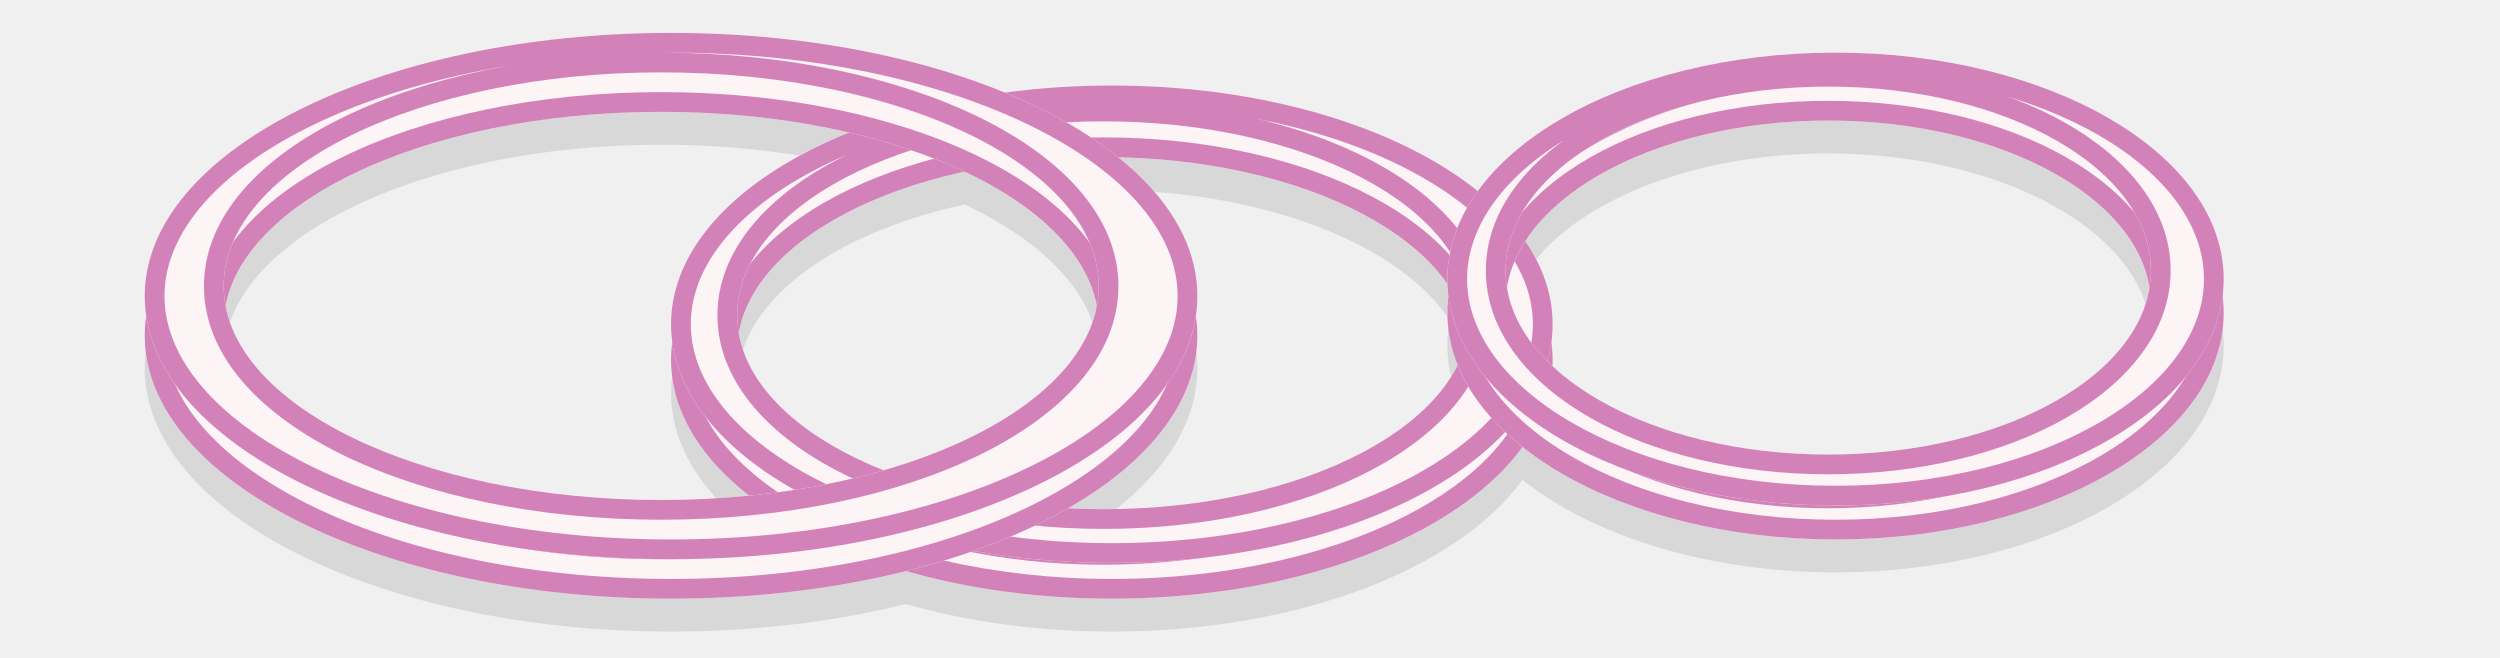
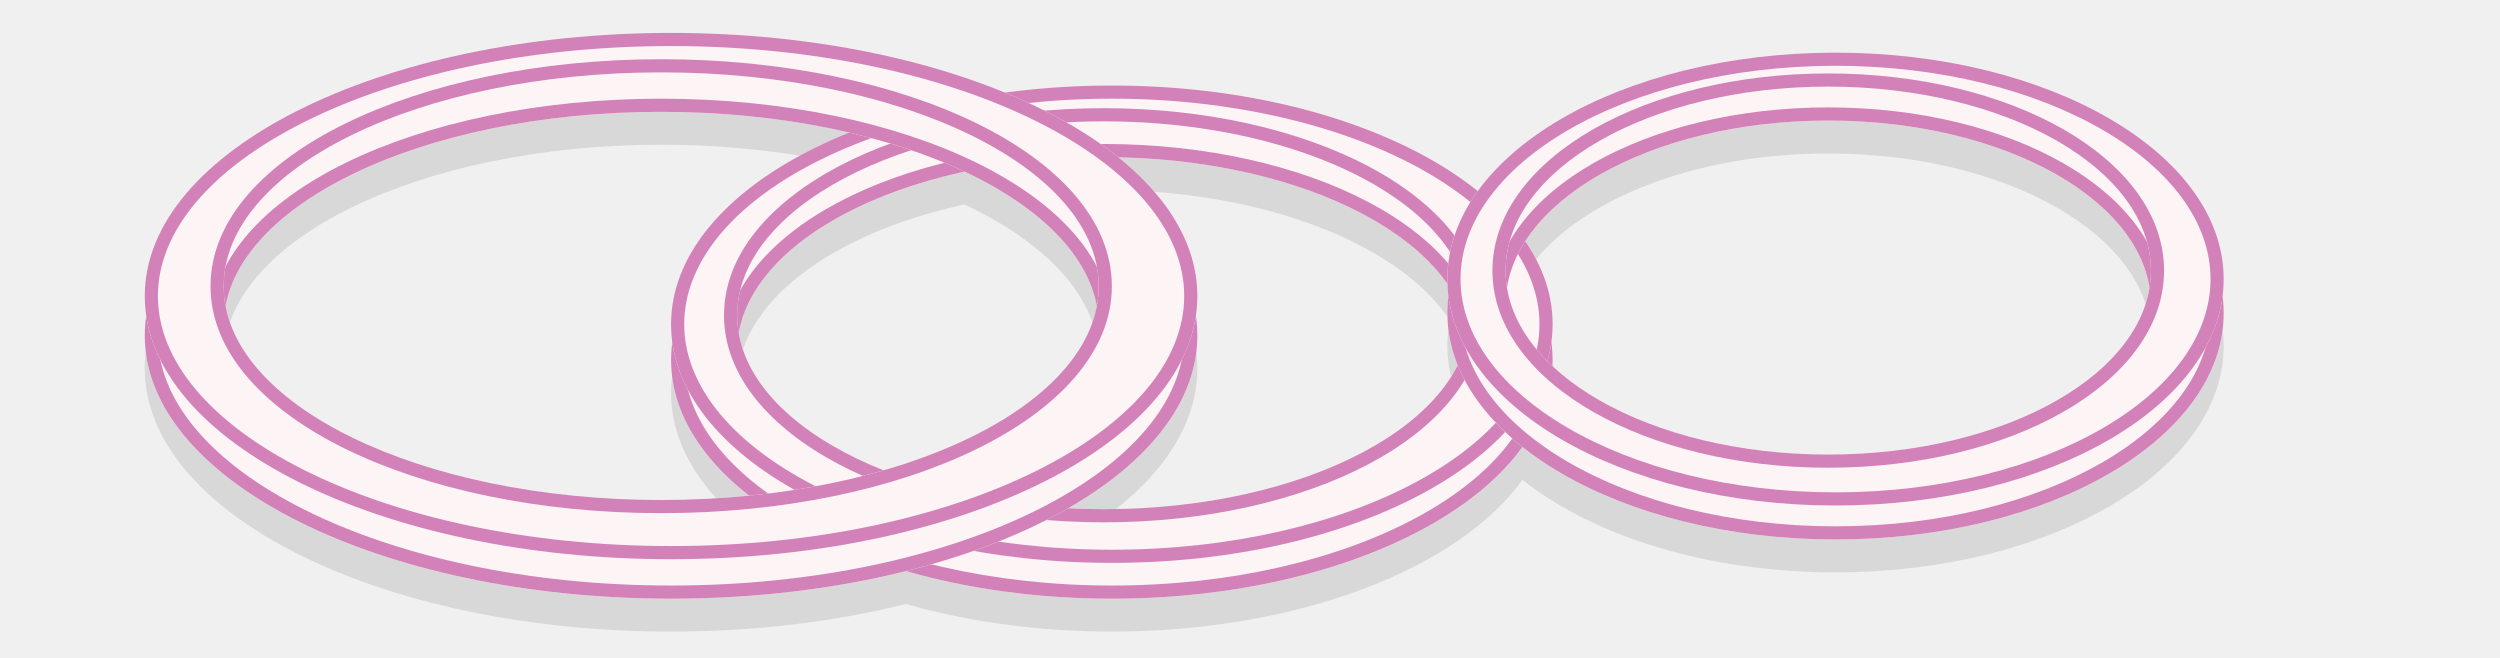
<svg xmlns="http://www.w3.org/2000/svg" width="380" height="100" viewBox="0 0 380 100" fill="none">
  <path fill-rule="evenodd" clip-rule="evenodd" d="M102 96C114.829 96 126.954 94.49 137.7 91.806C147.042 94.484 157.694 96 169 96C197.393 96 221.66 86.437 231.417 72.935C242.155 81.464 259.469 87 279 87C311.585 87 338 71.59 338 52.581C338 33.572 311.585 14.721 279 14.721C254.671 14.721 233.781 25.23 224.757 38.468C212.744 27.662 192.255 19.814 169 19.814C162.487 19.814 156.192 20.43 150.239 21.553C136.827 15.684 120.117 12 102 12C57.817 12 22 33.909 22 56C22 78.091 57.817 96 102 96ZM235.262 65.125C235.748 63.362 236 61.557 236 59.721C236 54.511 233.972 49.312 230.319 44.47C235.658 32.322 254.934 23.326 277.894 23.326C304.98 23.326 326.938 35.846 326.938 51.291C326.938 66.735 304.98 79.256 277.894 79.256C259.633 79.256 243.704 73.565 235.262 65.125ZM220.366 48.682C212.799 37.156 192.097 28.884 167.744 28.884C166.409 28.884 165.085 28.909 163.773 28.957C175.161 36.728 182 46.347 182 56C182 68.389 170.735 79.463 153.047 86.8C157.729 87.476 162.657 87.837 167.744 87.837C195.52 87.837 218.547 77.075 222.751 63C220.964 59.714 220 56.213 220 52.581C220 51.279 220.124 49.977 220.366 48.682ZM100.5 87C107.859 87 114.939 86.416 121.556 85.337C109.471 78.775 102 69.72 102 59.721C102 46.719 114.631 33.787 133.612 26.309C123.862 23.568 112.556 22 100.5 22C63.773 22 34 36.551 34 54.5C34 72.449 63.773 87 100.5 87ZM112.05 58.361C112.05 68.191 121.143 76.898 135.121 82.254C154.239 76.545 167 66.251 167 54.5C167 45.3 159.178 36.993 146.608 31.081C126.33 35.486 112.05 46.041 112.05 58.361Z" fill="black" fill-opacity="0.1" />
  <mask id="path-2-inside-1_6_316" fill="white">
    <path fill-rule="evenodd" clip-rule="evenodd" d="M169 91C206.003 91 236 74.757 236 54.721C236 34.685 206.003 14.814 169 14.814C131.997 14.814 102 34.685 102 54.721C102 74.757 131.997 91 169 91ZM167.744 82.837C198.503 82.837 223.437 69.64 223.437 53.361C223.437 37.081 198.503 23.884 167.744 23.884C136.985 23.884 112.05 37.081 112.05 53.361C112.05 69.64 136.985 82.837 167.744 82.837Z" />
  </mask>
  <path fill-rule="evenodd" clip-rule="evenodd" d="M169 91C206.003 91 236 74.757 236 54.721C236 34.685 206.003 14.814 169 14.814C131.997 14.814 102 34.685 102 54.721C102 74.757 131.997 91 169 91ZM167.744 82.837C198.503 82.837 223.437 69.64 223.437 53.361C223.437 37.081 198.503 23.884 167.744 23.884C136.985 23.884 112.05 37.081 112.05 53.361C112.05 69.64 136.985 82.837 167.744 82.837Z" fill="#FDF4F6" />
-   <path d="M233 54.721C233 63.115 226.672 71.387 214.948 77.736C203.341 84.021 187.102 88 169 88V94C187.901 94 205.162 89.858 217.805 83.012C230.329 76.23 239 66.363 239 54.721H233ZM169 17.814C186.993 17.814 203.189 22.651 214.802 29.808C226.547 37.046 233 46.225 233 54.721H239C239 43.181 230.455 32.406 217.95 24.7C205.314 16.912 188.01 11.814 169 11.814V17.814ZM105 54.721C105 46.225 111.453 37.046 123.198 29.808C134.811 22.651 151.007 17.814 169 17.814V11.814C149.99 11.814 132.686 16.912 120.05 24.7C107.545 32.406 99 43.181 99 54.721H105ZM169 88C150.898 88 134.659 84.021 123.052 77.736C111.328 71.387 105 63.115 105 54.721H99C99 66.363 107.671 76.23 120.195 83.012C132.838 89.858 150.099 94 169 94V88ZM220.437 53.361C220.437 59.841 215.422 66.418 205.722 71.552C196.156 76.615 182.734 79.837 167.744 79.837V85.837C183.512 85.837 197.937 82.461 208.529 76.855C218.985 71.321 226.437 63.16 226.437 53.361H220.437ZM167.744 26.884C182.734 26.884 196.156 30.106 205.722 35.169C215.422 40.303 220.437 46.88 220.437 53.361H226.437C226.437 43.561 218.985 35.4 208.529 29.866C197.937 24.26 183.512 20.884 167.744 20.884V26.884ZM115.05 53.361C115.05 46.88 120.065 40.303 129.766 35.169C139.331 30.106 152.754 26.884 167.744 26.884V20.884C151.975 20.884 137.55 24.26 126.959 29.866C116.502 35.4 109.05 43.561 109.05 53.361H115.05ZM167.744 79.837C152.754 79.837 139.331 76.615 129.766 71.552C120.065 66.418 115.05 59.841 115.05 53.361H109.05C109.05 63.16 116.502 71.321 126.959 76.855C137.55 82.461 151.975 85.837 167.744 85.837V79.837Z" fill="#D382B9" mask="url(#path-2-inside-1_6_316)" />
+   <path d="M234 54.721C234 63.657 227.282 72.195 215.424 78.615C203.645 84.993 187.235 89 169 89V93C187.768 93 204.858 88.885 217.328 82.133C229.72 75.423 238 65.822 238 54.721H234ZM169 16.814C187.162 16.814 203.543 21.695 215.327 28.956C227.198 36.272 234 45.718 234 54.721H238C238 43.688 229.804 33.18 217.425 25.551C204.96 17.869 187.841 12.814 169 12.814V16.814ZM104 54.721C104 45.718 110.802 36.272 122.673 28.956C134.457 21.695 150.838 16.814 169 16.814V12.814C150.159 12.814 133.04 17.869 120.575 25.551C108.196 33.18 100 43.688 100 54.721H104ZM169 89C150.765 89 134.355 84.993 122.576 78.615C110.718 72.195 104 63.657 104 54.721H100C100 65.822 108.28 75.423 120.672 82.133C133.142 88.885 150.232 93 169 93V89ZM221.437 53.361C221.437 60.394 216.016 67.235 206.19 72.436C196.453 77.589 182.864 80.837 167.744 80.837V84.837C183.383 84.837 197.64 81.487 208.061 75.971C218.392 70.504 225.437 62.606 225.437 53.361H221.437ZM167.744 25.884C182.864 25.884 196.453 29.132 206.19 34.285C216.016 39.486 221.437 46.327 221.437 53.361H225.437C225.437 44.114 218.392 36.217 208.061 30.75C197.64 25.234 183.383 21.884 167.744 21.884V25.884ZM114.05 53.361C114.05 46.327 119.472 39.486 129.298 34.285C139.035 29.132 152.624 25.884 167.744 25.884V21.884C152.105 21.884 137.847 25.234 127.427 30.75C117.096 36.217 110.05 44.114 110.05 53.361H114.05ZM167.744 80.837C152.624 80.837 139.035 77.589 129.298 72.436C119.472 67.235 114.05 60.394 114.05 53.361H110.05C110.05 62.606 117.096 70.504 127.427 75.971C137.847 81.487 152.105 84.837 167.744 84.837V80.837Z" fill="#D382B9" mask="url(#path-2-inside-1_6_316)" />
  <mask id="path-4-inside-2_6_316" fill="white">
    <path fill-rule="evenodd" clip-rule="evenodd" d="M169 85.558C206.003 85.558 236 69.315 236 49.279C236 29.243 206.003 13 169 13C131.997 13 102 29.243 102 49.279C102 69.315 131.997 85.558 169 85.558ZM167.744 77.395C198.503 77.395 223.437 64.198 223.437 47.919C223.437 31.639 198.503 18.442 167.744 18.442C136.985 18.442 112.05 31.639 112.05 47.919C112.05 64.198 136.985 77.395 167.744 77.395Z" />
  </mask>
  <path fill-rule="evenodd" clip-rule="evenodd" d="M169 85.558C206.003 85.558 236 69.315 236 49.279C236 29.243 206.003 13 169 13C131.997 13 102 29.243 102 49.279C102 69.315 131.997 85.558 169 85.558ZM167.744 77.395C198.503 77.395 223.437 64.198 223.437 47.919C223.437 31.639 198.503 18.442 167.744 18.442C136.985 18.442 112.05 31.639 112.05 47.919C112.05 64.198 136.985 77.395 167.744 77.395Z" fill="#FDF4F6" />
-   <path d="M233 49.279C233 57.673 226.672 65.945 214.948 72.294C203.341 78.579 187.102 82.558 169 82.558V88.558C187.901 88.558 205.162 84.416 217.805 77.57C230.329 70.788 239 60.921 239 49.279H233ZM169 16C187.102 16 203.341 19.979 214.948 26.264C226.672 32.613 233 40.885 233 49.279H239C239 37.637 230.329 27.77 217.805 20.988C205.162 14.142 187.901 10 169 10V16ZM105 49.279C105 40.885 111.328 32.613 123.052 26.264C134.659 19.979 150.898 16 169 16V10C150.099 10 132.838 14.142 120.195 20.988C107.671 27.77 99 37.637 99 49.279H105ZM169 82.558C150.898 82.558 134.659 78.579 123.052 72.294C111.328 65.945 105 57.673 105 49.279H99C99 60.921 107.671 70.788 120.195 77.57C132.838 84.416 150.099 88.558 169 88.558V82.558ZM220.437 47.919C220.437 54.399 215.422 60.976 205.722 66.11C196.156 71.173 182.734 74.395 167.744 74.395V80.395C183.512 80.395 197.937 77.019 208.529 71.413C218.985 65.879 226.437 57.718 226.437 47.919H220.437ZM167.744 21.442C182.734 21.442 196.156 24.664 205.722 29.727C215.422 34.861 220.437 41.438 220.437 47.919H226.437C226.437 38.12 218.985 29.958 208.529 24.424C197.937 18.818 183.512 15.442 167.744 15.442V21.442ZM115.05 47.919C115.05 41.438 120.065 34.861 129.766 29.727C139.331 24.664 152.754 21.442 167.744 21.442V15.442C151.975 15.442 137.55 18.818 126.959 24.424C116.502 29.958 109.05 38.12 109.05 47.919H115.05ZM167.744 74.395C152.754 74.395 139.331 71.173 129.766 66.11C120.065 60.976 115.05 54.399 115.05 47.919H109.05C109.05 57.718 116.502 65.879 126.959 71.413C137.55 77.019 151.975 80.395 167.744 80.395V74.395Z" fill="#D382B9" mask="url(#path-4-inside-2_6_316)" />
+   <path d="M234 49.279C234 58.215 227.282 66.753 215.424 73.174C203.645 79.552 187.235 83.558 169 83.558V87.558C187.768 87.558 204.858 83.443 217.328 76.691C229.72 69.981 238 60.38 238 49.279H234ZM169 15C187.235 15 203.645 19.006 215.424 25.385C227.282 31.805 234 40.343 234 49.279H238C238 38.178 229.72 28.577 217.328 21.867C204.858 15.115 187.768 11 169 11V15ZM104 49.279C104 40.343 110.718 31.805 122.576 25.385C134.355 19.006 150.765 15 169 15V11C150.232 11 133.142 15.115 120.672 21.867C108.28 28.577 100 38.178 100 49.279H104ZM169 83.558C150.765 83.558 134.355 79.552 122.576 73.174C110.718 66.753 104 58.215 104 49.279H100C100 60.38 108.28 69.981 120.672 76.691C133.142 83.443 150.232 87.558 169 87.558V83.558ZM221.437 47.919C221.437 54.952 216.016 61.793 206.19 66.994C196.453 72.147 182.864 75.395 167.744 75.395V79.395C183.383 79.395 197.64 76.045 208.061 70.529C218.392 65.062 225.437 57.164 225.437 47.919H221.437ZM167.744 20.442C182.864 20.442 196.453 23.69 206.19 28.843C216.016 34.044 221.437 40.885 221.437 47.919H225.437C225.437 38.673 218.392 30.776 208.061 25.308C197.64 19.793 183.383 16.442 167.744 16.442V20.442ZM114.05 47.919C114.05 40.885 119.472 34.044 129.298 28.843C139.035 23.69 152.624 20.442 167.744 20.442V16.442C152.105 16.442 137.847 19.793 127.427 25.308C117.096 30.776 110.05 38.673 110.05 47.919H114.05ZM167.744 75.395C152.624 75.395 139.035 72.147 129.298 66.994C119.472 61.793 114.05 54.952 114.05 47.919H110.05C110.05 57.164 117.096 65.062 127.427 70.529C137.847 76.045 152.105 79.395 167.744 79.395V75.395Z" fill="#D382B9" mask="url(#path-4-inside-2_6_316)" />
  <mask id="path-6-inside-3_6_316" fill="white">
    <path fill-rule="evenodd" clip-rule="evenodd" d="M102 91C146.183 91 182 73.091 182 51C182 28.909 146.183 7 102 7C57.817 7 22 28.909 22 51C22 73.091 57.817 91 102 91ZM100.5 82C137.227 82 167 67.449 167 49.5C167 31.551 137.227 17 100.5 17C63.773 17 34 31.551 34 49.5C34 67.449 63.773 82 100.5 82Z" />
  </mask>
  <path fill-rule="evenodd" clip-rule="evenodd" d="M102 91C146.183 91 182 73.091 182 51C182 28.909 146.183 7 102 7C57.817 7 22 28.909 22 51C22 73.091 57.817 91 102 91ZM100.5 82C137.227 82 167 67.449 167 49.5C167 31.551 137.227 17 100.5 17C63.773 17 34 31.551 34 49.5C34 67.449 63.773 82 100.5 82Z" fill="#FDF4F6" />
-   <path d="M179 51C179 60.297 171.385 69.522 157.227 76.601C143.248 83.59 123.727 88 102 88V94C124.456 94 144.935 89.455 159.91 81.968C174.706 74.57 185 63.794 185 51H179ZM102 10C123.627 10 143.106 15.368 157.085 23.323C171.246 31.382 179 41.595 179 51H185C185 38.313 174.845 26.527 160.052 18.108C145.077 9.586 124.556 4 102 4V10ZM25 51C25 41.595 32.754 31.382 46.915 23.323C60.894 15.368 80.373 10 102 10V4C79.444 4 58.923 9.586 43.948 18.108C29.154 26.527 19 38.313 19 51H25ZM102 88C80.273 88 60.752 83.59 46.773 76.601C32.615 69.522 25 60.297 25 51H19C19 63.794 29.294 74.57 44.09 81.968C59.065 89.455 79.544 94 102 94V88ZM164 49.5C164 56.69 157.947 64.047 146.205 69.786C134.663 75.426 118.508 79 100.5 79V85C119.219 85 136.313 81.298 148.84 75.176C161.167 69.152 170 60.259 170 49.5H164ZM100.5 20C118.508 20 134.663 23.574 146.205 29.214C157.947 34.953 164 42.31 164 49.5H170C170 38.741 161.167 29.848 148.84 23.824C136.313 17.702 119.219 14 100.5 14V20ZM37 49.5C37 42.31 43.053 34.953 54.795 29.214C66.337 23.574 82.492 20 100.5 20V14C81.781 14 64.687 17.702 52.16 23.824C39.833 29.848 31 38.741 31 49.5H37ZM100.5 79C82.492 79 66.337 75.426 54.795 69.786C43.053 64.047 37 56.69 37 49.5H31C31 60.259 39.833 69.152 52.16 75.176C64.687 81.298 81.781 85 100.5 85V79Z" fill="#D382B9" mask="url(#path-6-inside-3_6_316)" />
+   <path d="M180 51C180 60.88 171.939 70.363 157.674 77.495C143.529 84.568 123.848 89 102 89V93C124.335 93 144.654 88.478 159.463 81.073C174.153 73.728 184 63.211 184 51H180ZM102 9C123.782 9 143.434 14.404 157.579 22.454C171.846 30.573 180 41.048 180 51H184C184 38.86 174.246 27.336 159.558 18.977C144.749 10.55 124.401 5 102 5V9ZM24 51C24 41.048 32.154 30.573 46.421 22.454C60.566 14.404 80.219 9 102 9V5C79.599 5 59.252 10.55 44.442 18.977C29.754 27.336 20 38.86 20 51H24ZM102 89C80.152 89 60.471 84.568 46.326 77.495C32.061 70.363 24 60.88 24 51H20C20 63.211 29.847 73.728 44.537 81.073C59.346 88.478 79.665 93 102 93V89ZM165 49.5C165 57.285 158.483 64.898 146.644 70.684C134.938 76.405 118.627 80 100.5 80V84C119.1 84 136.038 80.32 148.401 74.278C160.63 68.301 169 59.664 169 49.5H165ZM100.5 19C118.627 19 134.938 22.595 146.644 28.316C158.483 34.102 165 41.715 165 49.5H169C169 39.336 160.63 30.699 148.401 24.722C136.038 18.68 119.1 15 100.5 15V19ZM36 49.5C36 41.715 42.517 34.102 54.356 28.316C66.061 22.595 82.374 19 100.5 19V15C81.9 15 64.962 18.68 52.599 24.722C40.37 30.699 32 39.336 32 49.5H36ZM100.5 80C82.374 80 66.061 76.405 54.356 70.684C42.517 64.898 36 57.285 36 49.5H32C32 59.664 40.37 68.301 52.599 74.278C64.962 80.32 81.9 84 100.5 84V80Z" fill="#D382B9" mask="url(#path-6-inside-3_6_316)" />
  <mask id="path-8-inside-4_6_316" fill="white">
    <path fill-rule="evenodd" clip-rule="evenodd" d="M102 85C146.183 85 182 67.091 182 45C182 22.909 146.183 5 102 5C57.817 5 22 22.909 22 45C22 67.091 57.817 85 102 85ZM100.5 76C137.227 76 167 61.449 167 43.5C167 25.551 137.227 11 100.5 11C63.773 11 34 25.551 34 43.5C34 61.449 63.773 76 100.5 76Z" />
  </mask>
  <path fill-rule="evenodd" clip-rule="evenodd" d="M102 85C146.183 85 182 67.091 182 45C182 22.909 146.183 5 102 5C57.817 5 22 22.909 22 45C22 67.091 57.817 85 102 85ZM100.5 76C137.227 76 167 61.449 167 43.5C167 25.551 137.227 11 100.5 11C63.773 11 34 25.551 34 43.5C34 61.449 63.773 76 100.5 76Z" fill="#FDF4F6" />
-   <path d="M179 45C179 54.297 171.385 63.522 157.227 70.601C143.248 77.59 123.727 82 102 82V88C124.456 88 144.935 83.455 159.91 75.968C174.706 68.57 185 57.794 185 45H179ZM102 8C123.727 8 143.248 12.41 157.227 19.399C171.385 26.478 179 35.703 179 45H185C185 32.206 174.706 21.43 159.91 14.032C144.935 6.545 124.456 2 102 2V8ZM25 45C25 35.703 32.615 26.478 46.773 19.399C60.752 12.41 80.273 8 102 8V2C79.544 2 59.065 6.545 44.09 14.032C29.294 21.43 19 32.206 19 45H25ZM102 82C80.273 82 60.752 77.59 46.773 70.601C32.615 63.522 25 54.297 25 45H19C19 57.794 29.294 68.57 44.09 75.968C59.065 83.455 79.544 88 102 88V82ZM164 43.5C164 50.69 157.947 58.047 146.205 63.786C134.663 69.426 118.508 73 100.5 73V79C119.219 79 136.313 75.298 148.84 69.176C161.167 63.152 170 54.259 170 43.5H164ZM100.5 14C118.508 14 134.663 17.574 146.205 23.214C157.947 28.953 164 36.31 164 43.5H170C170 32.741 161.167 23.848 148.84 17.824C136.313 11.702 119.219 8 100.5 8V14ZM37 43.5C37 36.31 43.053 28.953 54.795 23.214C66.337 17.574 82.492 14 100.5 14V8C81.781 8 64.687 11.702 52.16 17.824C39.833 23.848 31 32.741 31 43.5H37ZM100.5 73C82.492 73 66.337 69.426 54.795 63.786C43.053 58.047 37 50.69 37 43.5H31C31 54.259 39.833 63.152 52.16 69.176C64.687 75.298 81.781 79 100.5 79V73Z" fill="#D382B9" mask="url(#path-8-inside-4_6_316)" />
+   <path d="M180 45C180 54.88 171.939 64.363 157.674 71.495C143.529 78.568 123.848 83 102 83V87C124.335 87 144.654 82.478 159.463 75.073C174.153 67.728 184 57.211 184 45H180ZM102 7C123.848 7 143.529 11.432 157.674 18.505C171.939 25.637 180 35.12 180 45H184C184 32.789 174.153 22.272 159.463 14.927C144.654 7.522 124.335 3 102 3V7ZM24 45C24 35.12 32.061 25.637 46.326 18.505C60.471 11.432 80.152 7 102 7V3C79.665 3 59.346 7.522 44.537 14.927C29.847 22.272 20 32.789 20 45H24ZM102 83C80.152 83 60.471 78.568 46.326 71.495C32.061 64.363 24 54.88 24 45H20C20 57.211 29.847 67.728 44.537 75.073C59.346 82.478 79.665 87 102 87V83ZM165 43.5C165 51.285 158.483 58.898 146.644 64.684C134.938 70.405 118.627 74 100.5 74V78C119.1 78 136.038 74.32 148.401 68.278C160.63 62.301 169 53.664 169 43.5H165ZM100.5 13C118.627 13 134.938 16.595 146.644 22.316C158.483 28.102 165 35.715 165 43.5H169C169 33.336 160.63 24.699 148.401 18.722C136.038 12.68 119.1 9 100.5 9V13ZM36 43.5C36 35.715 42.517 28.102 54.356 22.316C66.061 16.595 82.374 13 100.5 13V9C81.9 9 64.962 12.68 52.599 18.722C40.37 24.699 32 33.336 32 43.5H36ZM100.5 74C82.374 74 66.061 70.405 54.356 64.684C42.517 58.898 36 51.285 36 43.5H32C32 53.664 40.37 62.301 52.599 68.278C64.962 74.32 81.9 78 100.5 78V74Z" fill="#D382B9" mask="url(#path-8-inside-4_6_316)" />
  <mask id="path-10-inside-5_6_316" fill="white">
    <path fill-rule="evenodd" clip-rule="evenodd" d="M279 82C311.585 82 338 66.59 338 47.581C338 28.573 311.585 9.721 279 9.721C246.415 9.721 220 28.573 220 47.581C220 66.59 246.415 82 279 82ZM277.894 74.256C304.98 74.256 326.938 61.735 326.938 46.291C326.938 30.846 304.98 18.326 277.894 18.326C250.808 18.326 228.85 30.846 228.85 46.291C228.85 61.735 250.808 74.256 277.894 74.256Z" />
  </mask>
  <path fill-rule="evenodd" clip-rule="evenodd" d="M279 82C311.585 82 338 66.59 338 47.581C338 28.573 311.585 9.721 279 9.721C246.415 9.721 220 28.573 220 47.581C220 66.59 246.415 82 279 82ZM277.894 74.256C304.98 74.256 326.938 61.735 326.938 46.291C326.938 30.846 304.98 18.326 277.894 18.326C250.808 18.326 228.85 30.846 228.85 46.291C228.85 61.735 250.808 74.256 277.894 74.256Z" fill="#FDF4F6" />
-   <path d="M335 47.581C335 55.576 329.423 63.368 319.208 69.328C309.066 75.244 294.857 79 279 79V85C295.728 85 311.019 81.051 322.231 74.51C333.369 68.013 341 58.596 341 47.581H335ZM279 12.721C294.738 12.721 308.904 17.279 319.06 24.022C329.31 30.828 335 39.491 335 47.581H341C341 36.663 333.482 26.396 322.379 19.024C311.181 11.589 295.847 6.721 279 6.721V12.721ZM223 47.581C223 39.491 228.69 30.828 238.94 24.022C249.096 17.279 263.262 12.721 279 12.721V6.721C262.153 6.721 246.819 11.589 235.621 19.024C224.518 26.396 217 36.663 217 47.581H223ZM279 79C263.143 79 248.934 75.244 238.792 69.328C228.577 63.368 223 55.576 223 47.581H217C217 58.596 224.631 68.013 235.769 74.51C246.981 81.051 262.272 85 279 85V79ZM323.938 46.291C323.938 52.469 319.518 58.651 311.087 63.459C302.742 68.217 291.013 71.256 277.894 71.256V77.256C291.861 77.256 304.654 74.034 314.059 68.671C323.378 63.357 329.938 55.557 329.938 46.291H323.938ZM277.894 21.326C291.013 21.326 302.742 24.364 311.087 29.122C319.518 33.93 323.938 40.113 323.938 46.291H329.938C329.938 37.024 323.378 29.224 314.059 23.91C304.654 18.547 291.861 15.326 277.894 15.326V21.326ZM231.85 46.291C231.85 40.113 236.269 33.93 244.701 29.122C253.046 24.364 264.775 21.326 277.894 21.326V15.326C263.926 15.326 251.134 18.547 241.729 23.91C232.409 29.224 225.85 37.024 225.85 46.291H231.85ZM277.894 71.256C264.775 71.256 253.046 68.217 244.701 63.459C236.269 58.651 231.85 52.469 231.85 46.291H225.85C225.85 55.557 232.409 63.357 241.729 68.671C251.134 74.034 263.926 77.256 277.894 77.256V71.256Z" fill="#D382B9" mask="url(#path-10-inside-5_6_316)" />
+   <path d="M336 47.581C336 56.079 330.081 64.142 319.712 70.192C309.391 76.212 295.002 80 279 80V84C295.583 84 310.694 80.083 321.727 73.647C332.711 67.239 340 58.092 340 47.581H336ZM279 11.721C294.923 11.721 309.284 16.331 319.613 23.189C330.006 30.089 336 39.02 336 47.581H340C340 37.134 332.787 27.134 321.826 19.857C310.801 12.537 295.662 7.721 279 7.721V11.721ZM222 47.581C222 39.02 227.994 30.089 238.387 23.189C248.716 16.331 263.077 11.721 279 11.721V7.721C262.338 7.721 247.199 12.537 236.174 19.857C225.213 27.134 218 37.134 218 47.581H222ZM279 80C262.998 80 248.609 76.212 238.288 70.192C227.919 64.142 222 56.079 222 47.581H218C218 58.092 225.289 67.239 236.273 73.647C247.306 80.083 262.417 84 279 84V80ZM324.938 46.291C324.938 52.983 320.161 59.436 311.582 64.328C303.06 69.187 291.154 72.256 277.894 72.256V76.256C291.72 76.256 304.335 73.065 313.564 67.802C322.735 62.573 328.938 55.043 328.938 46.291H324.938ZM277.894 20.326C291.154 20.326 303.06 23.395 311.582 28.254C320.161 33.146 324.938 39.598 324.938 46.291H328.938C328.938 37.539 322.735 30.008 313.564 24.779C304.335 19.517 291.72 16.326 277.894 16.326V20.326ZM230.85 46.291C230.85 39.598 235.626 33.146 244.205 28.254C252.727 23.395 264.634 20.326 277.894 20.326V16.326C264.068 16.326 251.452 19.517 242.224 24.779C233.053 30.008 226.85 37.539 226.85 46.291H230.85ZM277.894 72.256C264.634 72.256 252.727 69.187 244.205 64.328C235.626 59.436 230.85 52.983 230.85 46.291H226.85C226.85 55.043 233.053 62.573 242.224 67.802C251.452 73.065 264.068 76.256 277.894 76.256V72.256Z" fill="#D382B9" mask="url(#path-10-inside-5_6_316)" />
  <mask id="path-12-inside-6_6_316" fill="white">
    <path fill-rule="evenodd" clip-rule="evenodd" d="M279 76.837C311.585 76.837 338 61.428 338 42.419C338 23.41 311.585 8 279 8C246.415 8 220 23.41 220 42.419C220 61.428 246.415 76.837 279 76.837ZM277.894 69.093C304.98 69.093 326.938 56.573 326.938 41.128C326.938 25.683 304.98 13.163 277.894 13.163C250.808 13.163 228.85 25.683 228.85 41.128C228.85 56.573 250.808 69.093 277.894 69.093Z" />
  </mask>
  <path fill-rule="evenodd" clip-rule="evenodd" d="M279 76.837C311.585 76.837 338 61.428 338 42.419C338 23.41 311.585 8 279 8C246.415 8 220 23.41 220 42.419C220 61.428 246.415 76.837 279 76.837ZM277.894 69.093C304.98 69.093 326.938 56.573 326.938 41.128C326.938 25.683 304.98 13.163 277.894 13.163C250.808 13.163 228.85 25.683 228.85 41.128C228.85 56.573 250.808 69.093 277.894 69.093Z" fill="#FDF4F6" />
-   <path d="M335 42.419C335 50.413 329.423 58.205 319.208 64.165C309.066 70.082 294.857 73.837 279 73.837V79.837C295.728 79.837 311.019 75.888 322.231 69.347C333.369 62.85 341 53.433 341 42.419H335ZM279 11C294.857 11 309.066 14.756 319.208 20.672C329.423 26.632 335 34.424 335 42.419H341C341 31.404 333.369 21.987 322.231 15.49C311.019 8.949 295.728 5 279 5V11ZM223 42.419C223 34.424 228.577 26.632 238.792 20.672C248.934 14.756 263.143 11 279 11V5C262.272 5 246.981 8.949 235.769 15.49C224.631 21.987 217 31.404 217 42.419H223ZM279 73.837C263.143 73.837 248.934 70.082 238.792 64.165C228.577 58.205 223 50.413 223 42.419H217C217 53.433 224.631 62.85 235.769 69.347C246.981 75.888 262.272 79.837 279 79.837V73.837ZM323.938 41.128C323.938 47.306 319.518 53.489 311.087 58.296C302.742 63.055 291.013 66.093 277.894 66.093V72.093C291.861 72.093 304.654 68.871 314.059 63.508C323.378 58.194 329.938 50.395 329.938 41.128H323.938ZM277.894 16.163C291.013 16.163 302.742 19.201 311.087 23.96C319.518 28.767 323.938 34.95 323.938 41.128H329.938C329.938 31.861 323.378 24.061 314.059 18.747C304.654 13.385 291.861 10.163 277.894 10.163V16.163ZM231.85 41.128C231.85 34.95 236.269 28.767 244.701 23.96C253.046 19.201 264.775 16.163 277.894 16.163V10.163C263.926 10.163 251.134 13.385 241.729 18.747C232.409 24.061 225.85 31.861 225.85 41.128H231.85ZM277.894 66.093C264.775 66.093 253.046 63.055 244.701 58.296C236.269 53.489 231.85 47.306 231.85 41.128H225.85C225.85 50.395 232.409 58.194 241.729 63.508C251.134 68.871 263.926 72.093 277.894 72.093V66.093Z" fill="#D382B9" mask="url(#path-12-inside-6_6_316)" />
+   <path d="M336 42.419C336 50.916 330.081 58.98 319.712 65.029C309.391 71.049 295.002 74.837 279 74.837V78.837C295.583 78.837 310.694 74.92 321.727 68.484C332.711 62.076 340 52.93 340 42.419H336ZM279 10C295.002 10 309.391 13.788 319.712 19.808C330.081 25.858 336 33.921 336 42.419H340C340 31.908 332.711 22.761 321.727 16.353C310.694 9.917 295.583 6 279 6V10ZM222 42.419C222 33.921 227.919 25.858 238.288 19.808C248.609 13.788 262.998 10 279 10V6C262.417 6 247.306 9.917 236.273 16.353C225.289 22.761 218 31.908 218 42.419H222ZM279 74.837C262.998 74.837 248.609 71.049 238.288 65.029C227.919 58.98 222 50.916 222 42.419H218C218 52.93 225.289 62.076 236.273 68.484C247.306 74.92 262.417 78.837 279 78.837V74.837ZM324.938 41.128C324.938 47.821 320.161 54.273 311.582 59.165C303.06 64.024 291.154 67.093 277.894 67.093V71.093C291.72 71.093 304.335 67.902 313.564 62.64C322.735 57.41 328.938 49.88 328.938 41.128H324.938ZM277.894 15.163C291.154 15.163 303.06 18.232 311.582 23.091C320.161 27.983 324.938 34.435 324.938 41.128H328.938C328.938 32.376 322.735 24.846 313.564 19.616C304.335 14.354 291.72 11.163 277.894 11.163V15.163ZM230.85 41.128C230.85 34.435 235.626 27.983 244.205 23.091C252.727 18.232 264.634 15.163 277.894 15.163V11.163C264.068 11.163 251.452 14.354 242.224 19.616C233.053 24.846 226.85 32.376 226.85 41.128H230.85ZM277.894 67.093C264.634 67.093 252.727 64.024 244.205 59.165C235.626 54.273 230.85 47.821 230.85 41.128H226.85C226.85 49.88 233.053 57.41 242.224 62.64C251.452 67.902 264.068 71.093 277.894 71.093V67.093Z" fill="#D382B9" mask="url(#path-12-inside-6_6_316)" />
</svg>
